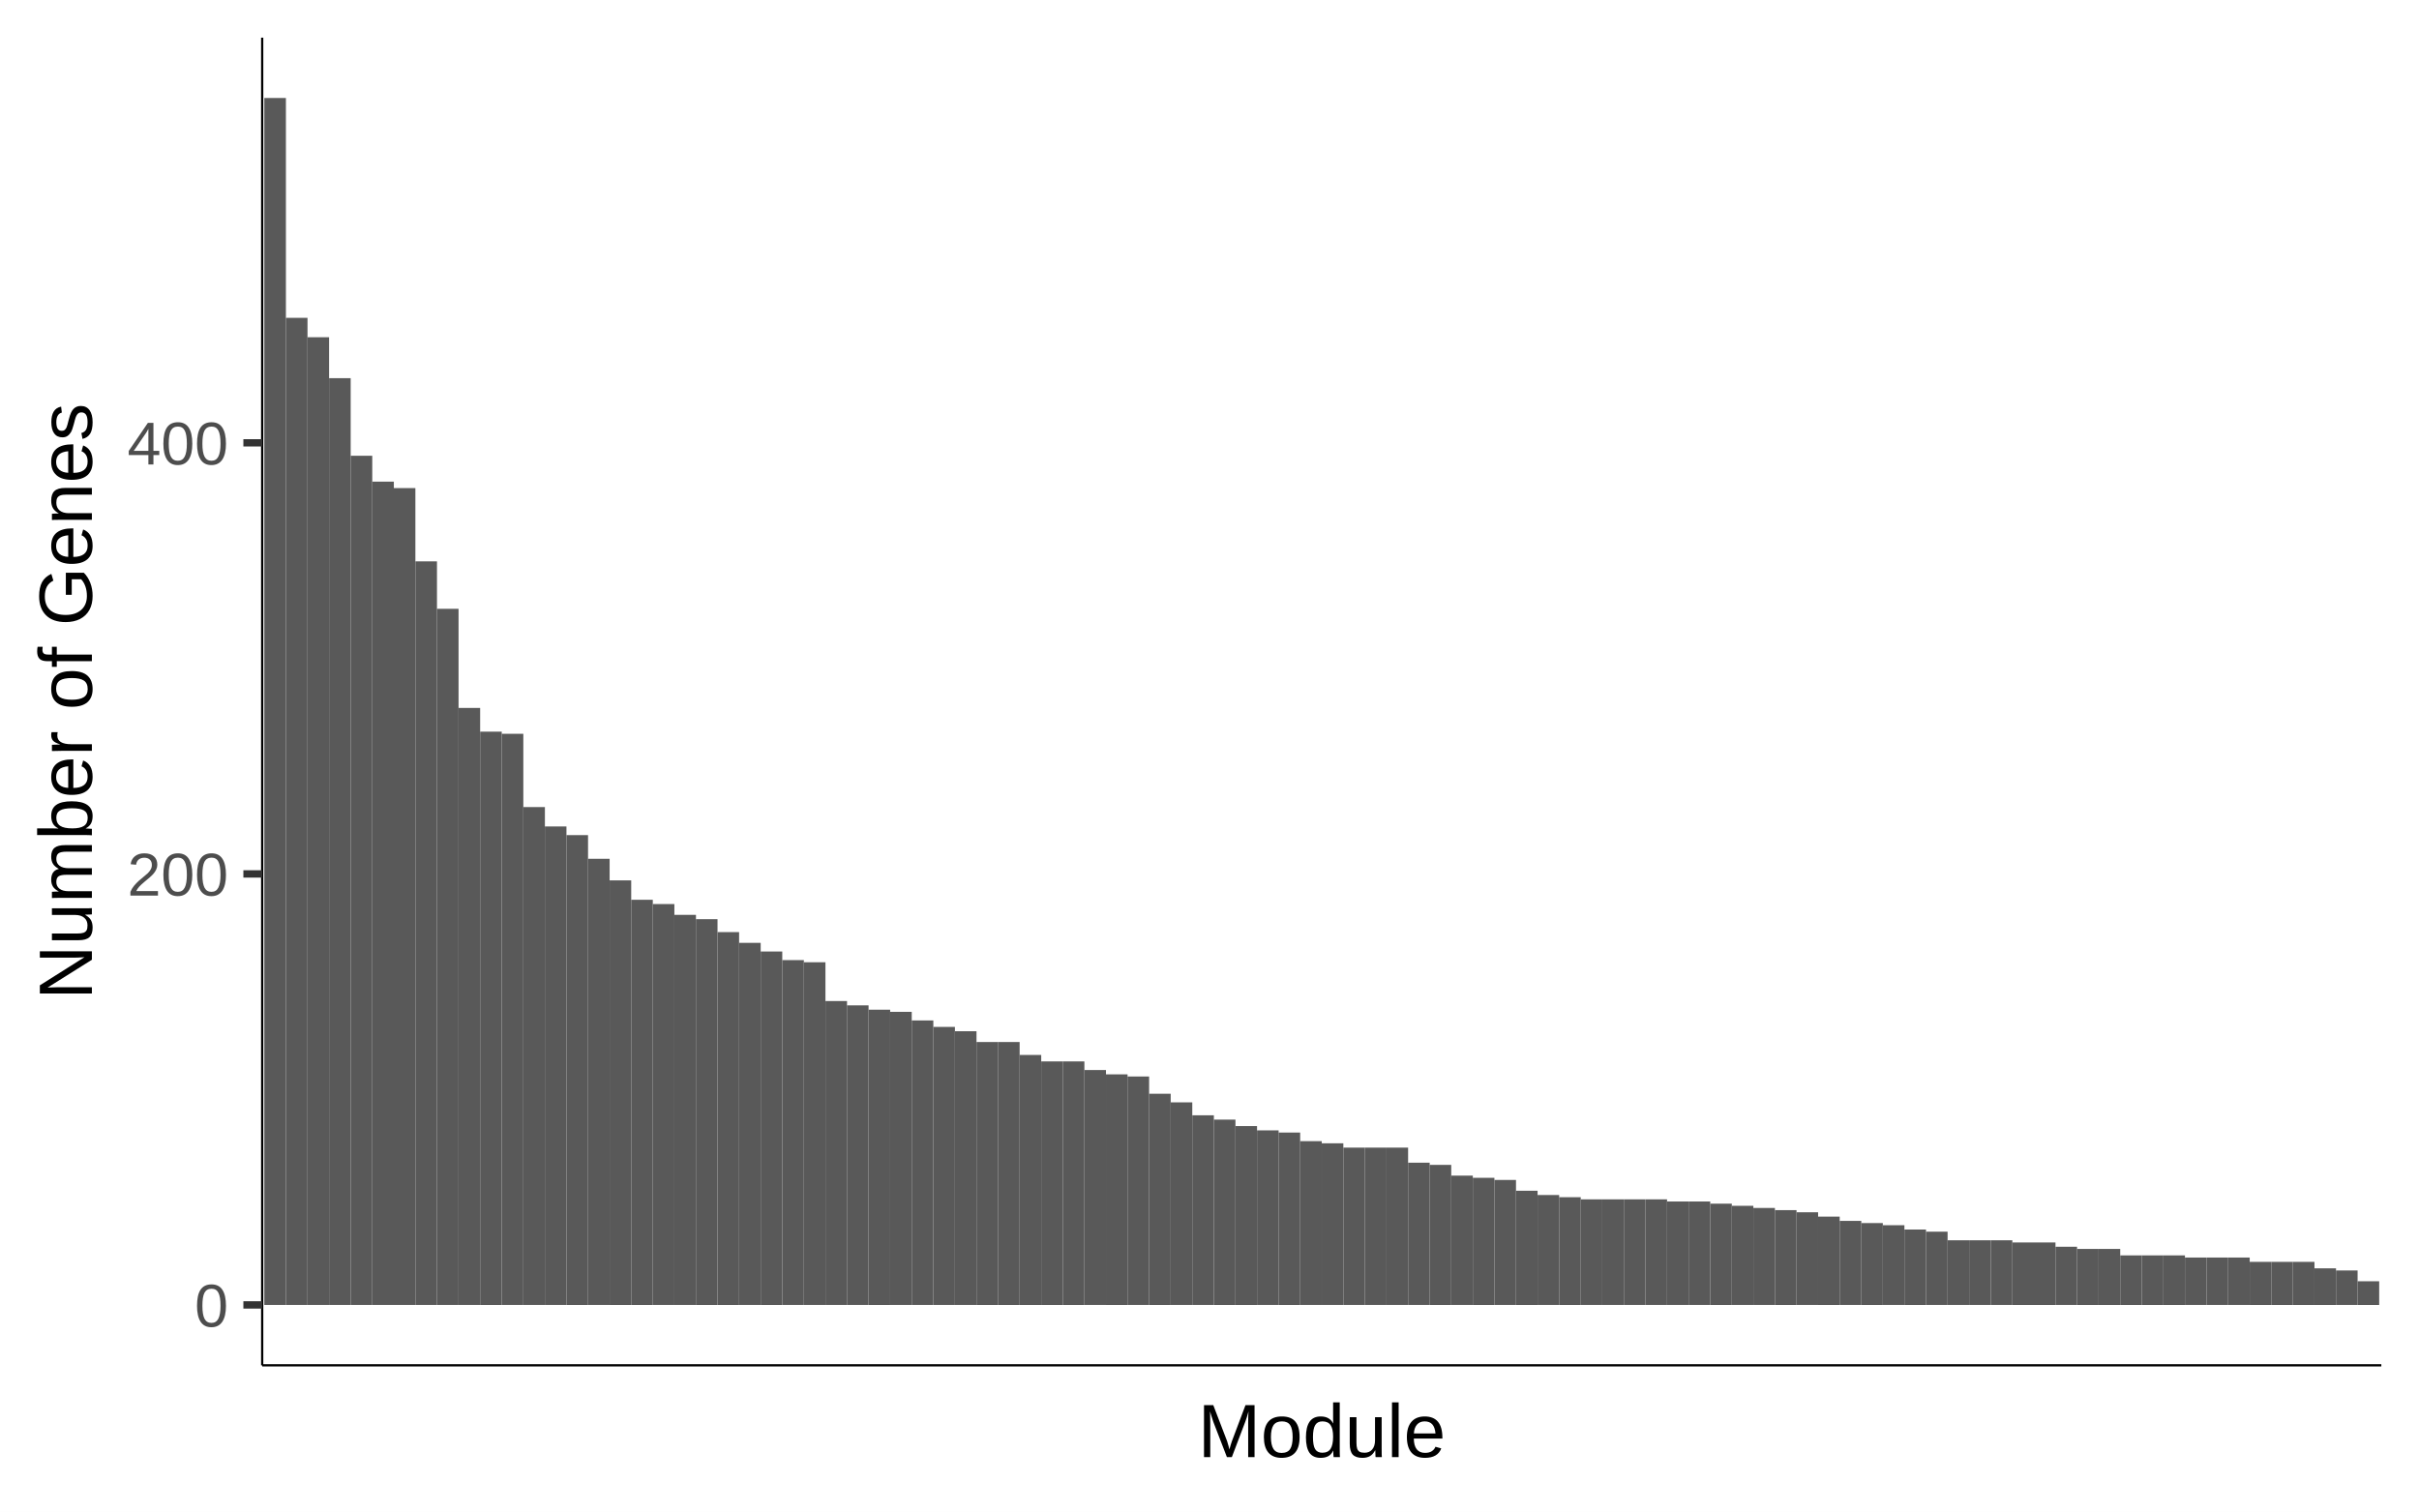
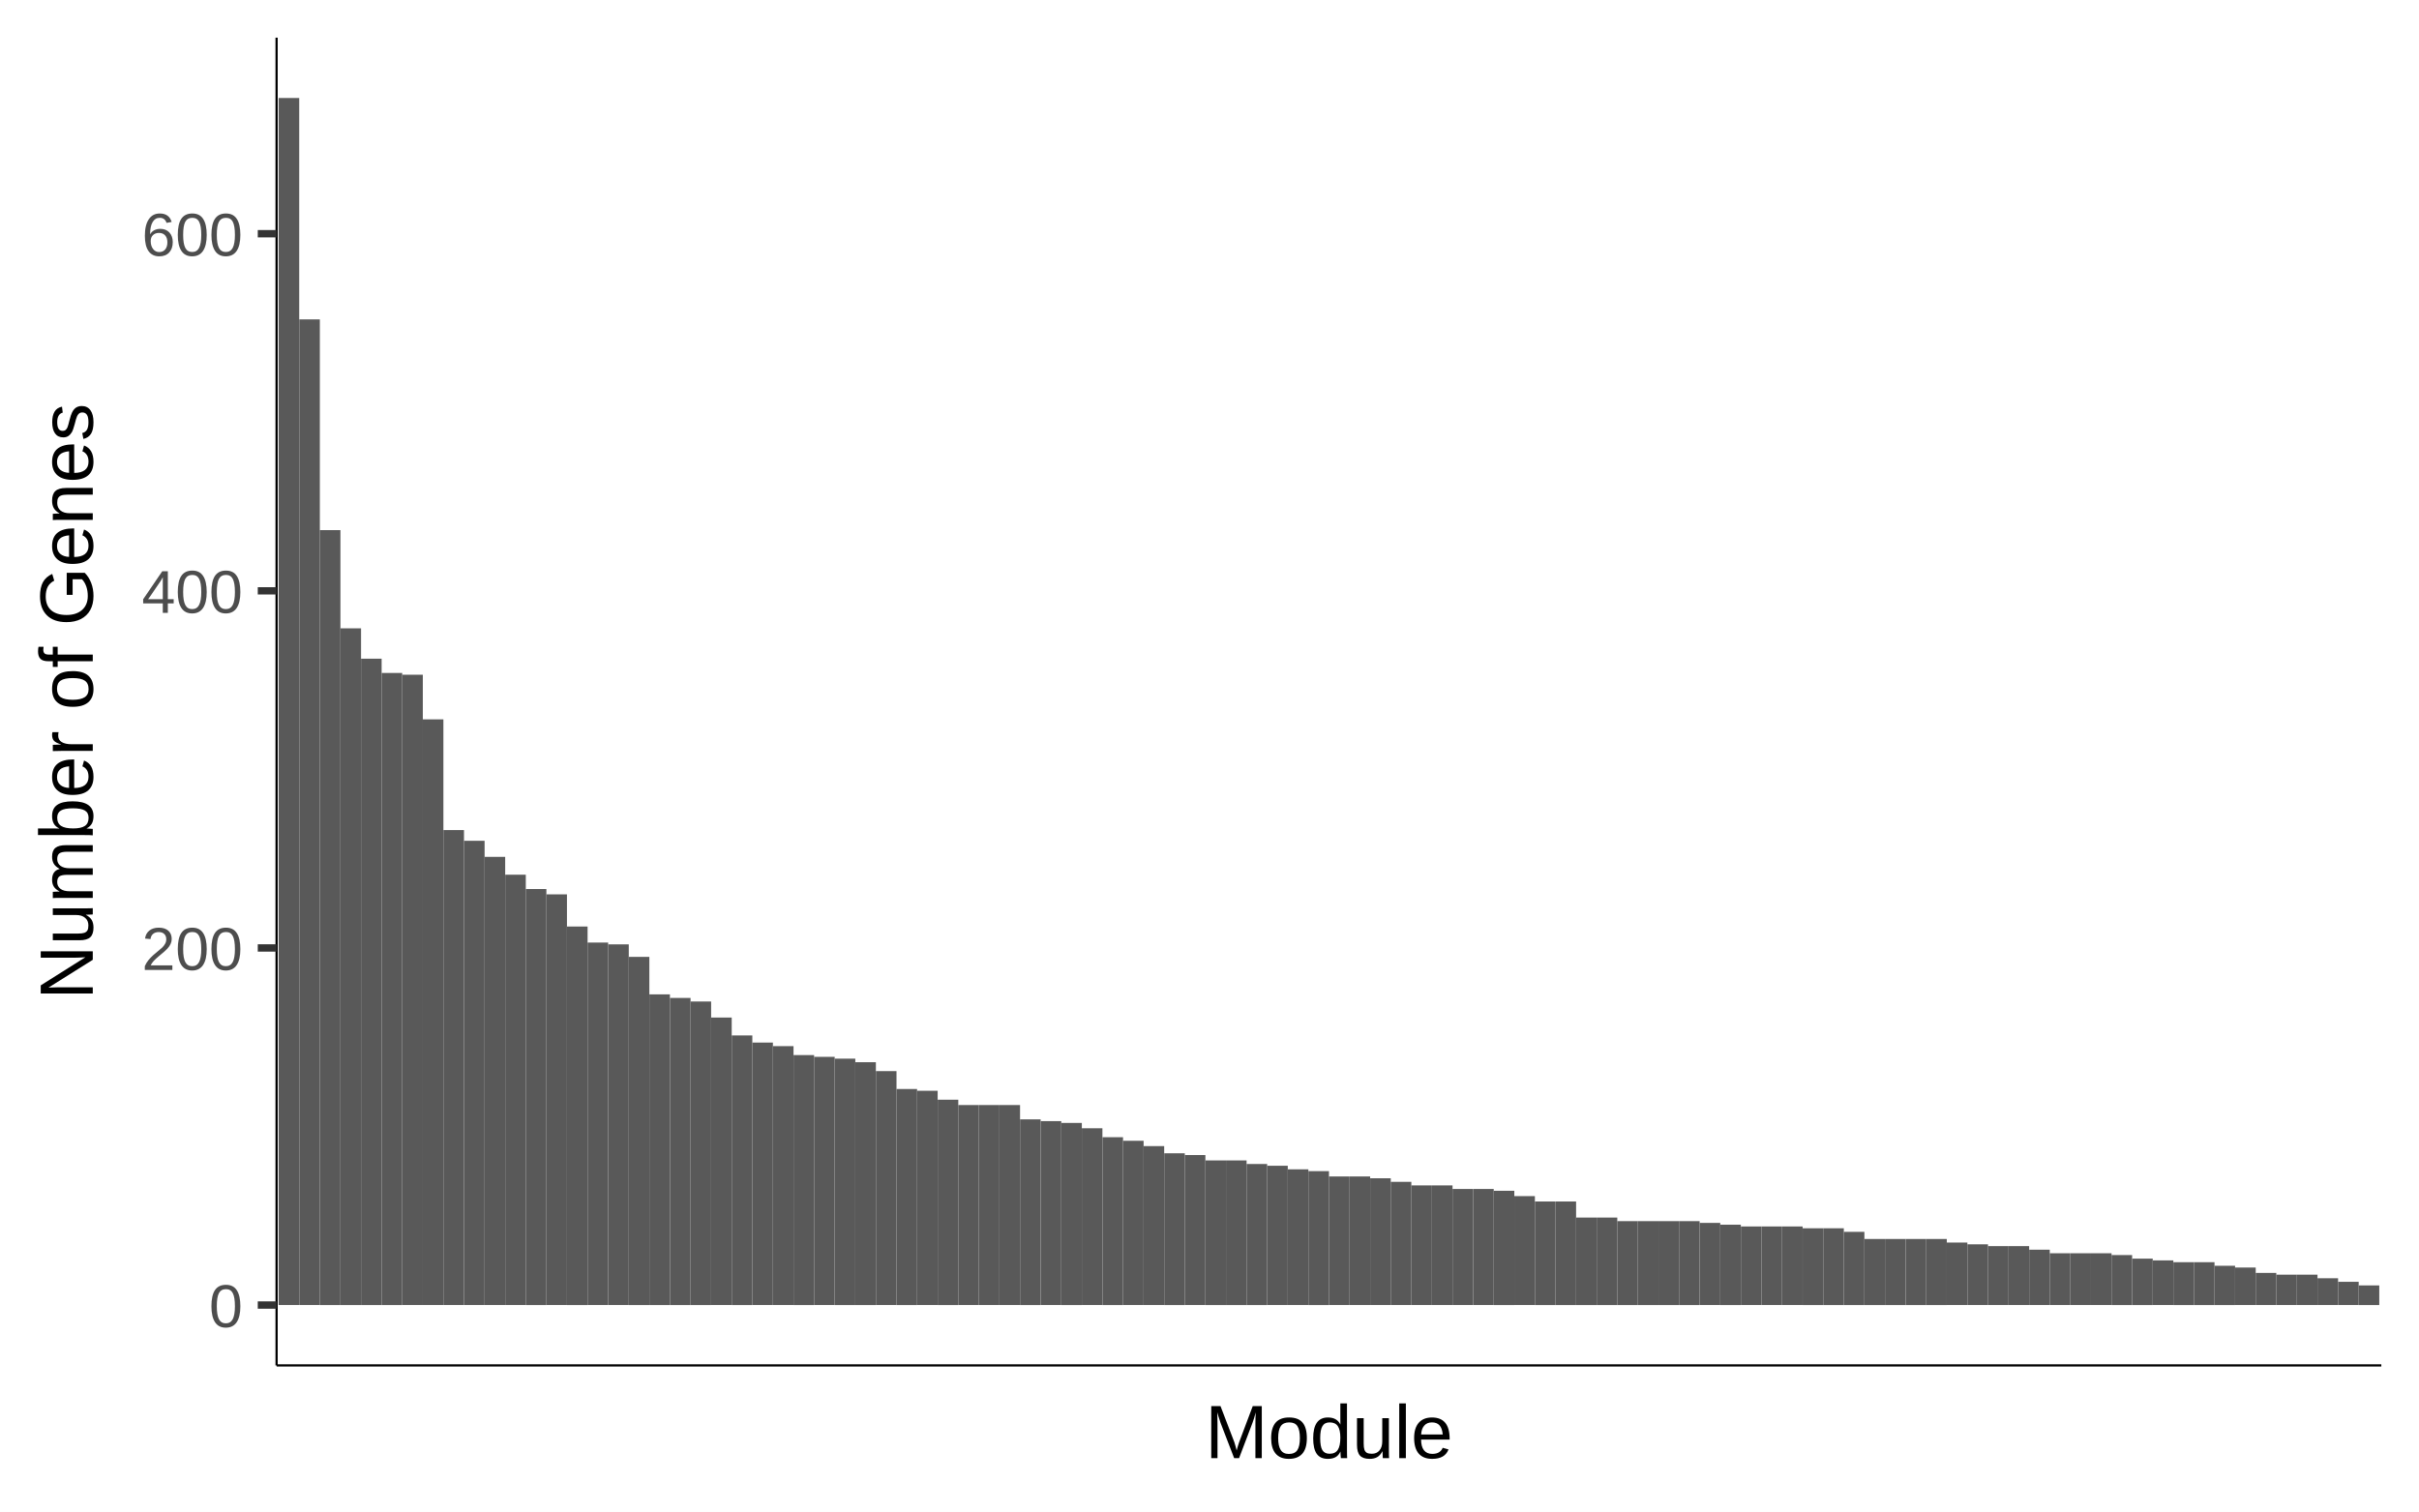
<svg xmlns="http://www.w3.org/2000/svg" class="svglite" width="576.00pt" height="360.00pt" viewBox="0 0 576.00 360.00">
  <defs>
    <style type="text/css">
    .svglite line, .svglite polyline, .svglite polygon, .svglite path, .svglite rect, .svglite circle {
      fill: none;
      stroke: #000000;
      stroke-linecap: round;
      stroke-linejoin: round;
      stroke-miterlimit: 10.00;
    }
  </style>
  </defs>
  <rect width="100%" height="100%" style="stroke: none; fill: #FFFFFF;" />
  <defs>
    <clipPath id="cpMC4wMHw1NzYuMDB8MC4wMHwzNjAuMDA=">
      <rect x="0.00" y="0.00" width="576.00" height="360.00" />
    </clipPath>
  </defs>
  <g clip-path="url(#cpMC4wMHw1NzYuMDB8MC4wMHwzNjAuMDA=)">
-     <rect x="0.00" y="0.00" width="576.00" height="360.00" style="stroke-width: 1.75; stroke: #FFFFFF; fill: #FFFFFF;" />
+     <rect x="0" y="0.00" width="576.00" height="360.00" style="stroke-width: 1.75; stroke: #FFFFFF; fill: #FFFFFF;" />
  </g>
  <defs>
-     <clipPath id="cpNjIuNDN8NTY3LjAzfDguOTd8MzI1LjE4">
-       <rect x="62.43" y="8.97" width="504.60" height="316.21" />
+     <clipPath id="cpNjUuODZ8NTY3LjAzfDguOTd8MzI1LjIw">
+       <rect x="65.86" y="8.97" width="501.17" height="316.23" />
    </clipPath>
  </defs>
-   <g clip-path="url(#cpNjIuNDN8NTY3LjAzfDguOTd8MzI1LjE4)">
-     <rect x="62.43" y="8.97" width="504.60" height="316.21" style="stroke-width: 1.75; stroke: none; fill: #FFFFFF;" />
-     <rect x="62.94" y="23.34" width="5.14" height="287.46" style="stroke-width: 1.07; stroke: none; stroke-linecap: square; stroke-linejoin: miter; fill: #595959;" />
-     <rect x="68.08" y="75.70" width="5.14" height="235.10" style="stroke-width: 1.07; stroke: none; stroke-linecap: square; stroke-linejoin: miter; fill: #595959;" />
-     <rect x="73.22" y="80.32" width="5.14" height="230.48" style="stroke-width: 1.07; stroke: none; stroke-linecap: square; stroke-linejoin: miter; fill: #595959;" />
-     <rect x="78.36" y="90.07" width="5.14" height="220.73" style="stroke-width: 1.07; stroke: none; stroke-linecap: square; stroke-linejoin: miter; fill: #595959;" />
-     <rect x="83.50" y="108.55" width="5.14" height="202.25" style="stroke-width: 1.07; stroke: none; stroke-linecap: square; stroke-linejoin: miter; fill: #595959;" />
-     <rect x="88.64" y="114.71" width="5.14" height="196.09" style="stroke-width: 1.07; stroke: none; stroke-linecap: square; stroke-linejoin: miter; fill: #595959;" />
-     <rect x="93.77" y="116.25" width="5.14" height="194.55" style="stroke-width: 1.07; stroke: none; stroke-linecap: square; stroke-linejoin: miter; fill: #595959;" />
-     <rect x="98.91" y="133.70" width="5.14" height="177.10" style="stroke-width: 1.07; stroke: none; stroke-linecap: square; stroke-linejoin: miter; fill: #595959;" />
-     <rect x="104.05" y="145.00" width="5.14" height="165.80" style="stroke-width: 1.07; stroke: none; stroke-linecap: square; stroke-linejoin: miter; fill: #595959;" />
-     <rect x="109.19" y="168.61" width="5.14" height="142.19" style="stroke-width: 1.07; stroke: none; stroke-linecap: square; stroke-linejoin: miter; fill: #595959;" />
-     <rect x="114.33" y="174.26" width="5.14" height="136.55" style="stroke-width: 1.07; stroke: none; stroke-linecap: square; stroke-linejoin: miter; fill: #595959;" />
-     <rect x="119.47" y="174.77" width="5.14" height="136.03" style="stroke-width: 1.07; stroke: none; stroke-linecap: square; stroke-linejoin: miter; fill: #595959;" />
-     <rect x="124.61" y="192.22" width="5.14" height="118.58" style="stroke-width: 1.07; stroke: none; stroke-linecap: square; stroke-linejoin: miter; fill: #595959;" />
-     <rect x="129.74" y="196.84" width="5.14" height="113.96" style="stroke-width: 1.07; stroke: none; stroke-linecap: square; stroke-linejoin: miter; fill: #595959;" />
-     <rect x="134.88" y="198.90" width="5.14" height="111.91" style="stroke-width: 1.07; stroke: none; stroke-linecap: square; stroke-linejoin: miter; fill: #595959;" />
-     <rect x="140.02" y="204.54" width="5.14" height="106.26" style="stroke-width: 1.07; stroke: none; stroke-linecap: square; stroke-linejoin: miter; fill: #595959;" />
-     <rect x="145.16" y="209.68" width="5.14" height="101.13" style="stroke-width: 1.07; stroke: none; stroke-linecap: square; stroke-linejoin: miter; fill: #595959;" />
-     <rect x="150.30" y="214.30" width="5.14" height="96.51" style="stroke-width: 1.07; stroke: none; stroke-linecap: square; stroke-linejoin: miter; fill: #595959;" />
-     <rect x="155.44" y="215.32" width="5.14" height="95.48" style="stroke-width: 1.07; stroke: none; stroke-linecap: square; stroke-linejoin: miter; fill: #595959;" />
-     <rect x="160.58" y="217.89" width="5.14" height="92.91" style="stroke-width: 1.07; stroke: none; stroke-linecap: square; stroke-linejoin: miter; fill: #595959;" />
-     <rect x="165.71" y="218.92" width="5.14" height="91.89" style="stroke-width: 1.07; stroke: none; stroke-linecap: square; stroke-linejoin: miter; fill: #595959;" />
-     <rect x="170.85" y="222.00" width="5.14" height="88.81" style="stroke-width: 1.07; stroke: none; stroke-linecap: square; stroke-linejoin: miter; fill: #595959;" />
-     <rect x="175.99" y="224.56" width="5.14" height="86.24" style="stroke-width: 1.07; stroke: none; stroke-linecap: square; stroke-linejoin: miter; fill: #595959;" />
-     <rect x="181.13" y="226.62" width="5.14" height="84.19" style="stroke-width: 1.07; stroke: none; stroke-linecap: square; stroke-linejoin: miter; fill: #595959;" />
-     <rect x="186.27" y="228.67" width="5.14" height="82.13" style="stroke-width: 1.07; stroke: none; stroke-linecap: square; stroke-linejoin: miter; fill: #595959;" />
-     <rect x="191.41" y="229.18" width="5.14" height="81.62" style="stroke-width: 1.07; stroke: none; stroke-linecap: square; stroke-linejoin: miter; fill: #595959;" />
-     <rect x="196.55" y="238.42" width="5.14" height="72.38" style="stroke-width: 1.07; stroke: none; stroke-linecap: square; stroke-linejoin: miter; fill: #595959;" />
-     <rect x="201.68" y="239.45" width="5.14" height="71.35" style="stroke-width: 1.07; stroke: none; stroke-linecap: square; stroke-linejoin: miter; fill: #595959;" />
-     <rect x="206.82" y="240.48" width="5.14" height="70.33" style="stroke-width: 1.07; stroke: none; stroke-linecap: square; stroke-linejoin: miter; fill: #595959;" />
-     <rect x="211.96" y="240.99" width="5.14" height="69.81" style="stroke-width: 1.07; stroke: none; stroke-linecap: square; stroke-linejoin: miter; fill: #595959;" />
-     <rect x="217.10" y="243.04" width="5.14" height="67.76" style="stroke-width: 1.07; stroke: none; stroke-linecap: square; stroke-linejoin: miter; fill: #595959;" />
-     <rect x="222.24" y="244.58" width="5.14" height="66.22" style="stroke-width: 1.07; stroke: none; stroke-linecap: square; stroke-linejoin: miter; fill: #595959;" />
-     <rect x="227.38" y="245.61" width="5.14" height="65.19" style="stroke-width: 1.07; stroke: none; stroke-linecap: square; stroke-linejoin: miter; fill: #595959;" />
-     <rect x="232.52" y="248.18" width="5.14" height="62.63" style="stroke-width: 1.07; stroke: none; stroke-linecap: square; stroke-linejoin: miter; fill: #595959;" />
-     <rect x="237.65" y="248.18" width="5.14" height="62.63" style="stroke-width: 1.07; stroke: none; stroke-linecap: square; stroke-linejoin: miter; fill: #595959;" />
-     <rect x="242.79" y="251.26" width="5.14" height="59.55" style="stroke-width: 1.07; stroke: none; stroke-linecap: square; stroke-linejoin: miter; fill: #595959;" />
-     <rect x="247.93" y="252.80" width="5.14" height="58.01" style="stroke-width: 1.07; stroke: none; stroke-linecap: square; stroke-linejoin: miter; fill: #595959;" />
-     <rect x="253.07" y="252.80" width="5.14" height="58.01" style="stroke-width: 1.07; stroke: none; stroke-linecap: square; stroke-linejoin: miter; fill: #595959;" />
-     <rect x="258.21" y="254.85" width="5.14" height="55.95" style="stroke-width: 1.07; stroke: none; stroke-linecap: square; stroke-linejoin: miter; fill: #595959;" />
-     <rect x="263.35" y="255.88" width="5.14" height="54.93" style="stroke-width: 1.07; stroke: none; stroke-linecap: square; stroke-linejoin: miter; fill: #595959;" />
-     <rect x="268.48" y="256.39" width="5.14" height="54.41" style="stroke-width: 1.07; stroke: none; stroke-linecap: square; stroke-linejoin: miter; fill: #595959;" />
-     <rect x="273.62" y="260.50" width="5.14" height="50.31" style="stroke-width: 1.07; stroke: none; stroke-linecap: square; stroke-linejoin: miter; fill: #595959;" />
-     <rect x="278.76" y="262.55" width="5.14" height="48.25" style="stroke-width: 1.07; stroke: none; stroke-linecap: square; stroke-linejoin: miter; fill: #595959;" />
-     <rect x="283.90" y="265.63" width="5.14" height="45.17" style="stroke-width: 1.07; stroke: none; stroke-linecap: square; stroke-linejoin: miter; fill: #595959;" />
-     <rect x="289.04" y="266.66" width="5.14" height="44.15" style="stroke-width: 1.07; stroke: none; stroke-linecap: square; stroke-linejoin: miter; fill: #595959;" />
-     <rect x="294.18" y="268.20" width="5.14" height="42.61" style="stroke-width: 1.07; stroke: none; stroke-linecap: square; stroke-linejoin: miter; fill: #595959;" />
-     <rect x="299.32" y="269.22" width="5.14" height="41.58" style="stroke-width: 1.07; stroke: none; stroke-linecap: square; stroke-linejoin: miter; fill: #595959;" />
-     <rect x="304.45" y="269.74" width="5.14" height="41.07" style="stroke-width: 1.07; stroke: none; stroke-linecap: square; stroke-linejoin: miter; fill: #595959;" />
-     <rect x="309.59" y="271.79" width="5.14" height="39.01" style="stroke-width: 1.07; stroke: none; stroke-linecap: square; stroke-linejoin: miter; fill: #595959;" />
-     <rect x="314.73" y="272.30" width="5.14" height="38.50" style="stroke-width: 1.07; stroke: none; stroke-linecap: square; stroke-linejoin: miter; fill: #595959;" />
-     <rect x="319.87" y="273.33" width="5.14" height="37.47" style="stroke-width: 1.07; stroke: none; stroke-linecap: square; stroke-linejoin: miter; fill: #595959;" />
-     <rect x="325.01" y="273.33" width="5.14" height="37.47" style="stroke-width: 1.07; stroke: none; stroke-linecap: square; stroke-linejoin: miter; fill: #595959;" />
-     <rect x="330.15" y="273.33" width="5.14" height="37.47" style="stroke-width: 1.07; stroke: none; stroke-linecap: square; stroke-linejoin: miter; fill: #595959;" />
-     <rect x="335.29" y="276.92" width="5.14" height="33.88" style="stroke-width: 1.07; stroke: none; stroke-linecap: square; stroke-linejoin: miter; fill: #595959;" />
-     <rect x="340.42" y="277.44" width="5.14" height="33.37" style="stroke-width: 1.07; stroke: none; stroke-linecap: square; stroke-linejoin: miter; fill: #595959;" />
-     <rect x="345.56" y="280.00" width="5.14" height="30.80" style="stroke-width: 1.07; stroke: none; stroke-linecap: square; stroke-linejoin: miter; fill: #595959;" />
-     <rect x="350.70" y="280.52" width="5.14" height="30.29" style="stroke-width: 1.07; stroke: none; stroke-linecap: square; stroke-linejoin: miter; fill: #595959;" />
-     <rect x="355.84" y="281.03" width="5.14" height="29.77" style="stroke-width: 1.07; stroke: none; stroke-linecap: square; stroke-linejoin: miter; fill: #595959;" />
-     <rect x="360.98" y="283.60" width="5.14" height="27.21" style="stroke-width: 1.07; stroke: none; stroke-linecap: square; stroke-linejoin: miter; fill: #595959;" />
-     <rect x="366.12" y="284.62" width="5.14" height="26.18" style="stroke-width: 1.07; stroke: none; stroke-linecap: square; stroke-linejoin: miter; fill: #595959;" />
-     <rect x="371.26" y="285.14" width="5.14" height="25.67" style="stroke-width: 1.07; stroke: none; stroke-linecap: square; stroke-linejoin: miter; fill: #595959;" />
-     <rect x="376.39" y="285.65" width="5.14" height="25.15" style="stroke-width: 1.07; stroke: none; stroke-linecap: square; stroke-linejoin: miter; fill: #595959;" />
-     <rect x="381.53" y="285.65" width="5.14" height="25.15" style="stroke-width: 1.07; stroke: none; stroke-linecap: square; stroke-linejoin: miter; fill: #595959;" />
-     <rect x="386.67" y="285.65" width="5.14" height="25.15" style="stroke-width: 1.07; stroke: none; stroke-linecap: square; stroke-linejoin: miter; fill: #595959;" />
-     <rect x="391.81" y="285.65" width="5.14" height="25.15" style="stroke-width: 1.07; stroke: none; stroke-linecap: square; stroke-linejoin: miter; fill: #595959;" />
-     <rect x="396.95" y="286.16" width="5.14" height="24.64" style="stroke-width: 1.07; stroke: none; stroke-linecap: square; stroke-linejoin: miter; fill: #595959;" />
-     <rect x="402.09" y="286.16" width="5.14" height="24.64" style="stroke-width: 1.07; stroke: none; stroke-linecap: square; stroke-linejoin: miter; fill: #595959;" />
-     <rect x="407.23" y="286.68" width="5.14" height="24.13" style="stroke-width: 1.07; stroke: none; stroke-linecap: square; stroke-linejoin: miter; fill: #595959;" />
-     <rect x="412.36" y="287.19" width="5.14" height="23.61" style="stroke-width: 1.07; stroke: none; stroke-linecap: square; stroke-linejoin: miter; fill: #595959;" />
-     <rect x="417.50" y="287.70" width="5.14" height="23.10" style="stroke-width: 1.07; stroke: none; stroke-linecap: square; stroke-linejoin: miter; fill: #595959;" />
-     <rect x="422.64" y="288.22" width="5.14" height="22.59" style="stroke-width: 1.07; stroke: none; stroke-linecap: square; stroke-linejoin: miter; fill: #595959;" />
-     <rect x="427.78" y="288.73" width="5.14" height="22.07" style="stroke-width: 1.07; stroke: none; stroke-linecap: square; stroke-linejoin: miter; fill: #595959;" />
-     <rect x="432.92" y="289.76" width="5.14" height="21.05" style="stroke-width: 1.07; stroke: none; stroke-linecap: square; stroke-linejoin: miter; fill: #595959;" />
-     <rect x="438.06" y="290.78" width="5.14" height="20.02" style="stroke-width: 1.07; stroke: none; stroke-linecap: square; stroke-linejoin: miter; fill: #595959;" />
-     <rect x="443.19" y="291.30" width="5.14" height="19.51" style="stroke-width: 1.07; stroke: none; stroke-linecap: square; stroke-linejoin: miter; fill: #595959;" />
-     <rect x="448.33" y="291.81" width="5.14" height="18.99" style="stroke-width: 1.07; stroke: none; stroke-linecap: square; stroke-linejoin: miter; fill: #595959;" />
-     <rect x="453.47" y="292.84" width="5.14" height="17.97" style="stroke-width: 1.07; stroke: none; stroke-linecap: square; stroke-linejoin: miter; fill: #595959;" />
-     <rect x="458.61" y="293.35" width="5.14" height="17.45" style="stroke-width: 1.07; stroke: none; stroke-linecap: square; stroke-linejoin: miter; fill: #595959;" />
-     <rect x="463.75" y="295.40" width="5.14" height="15.40" style="stroke-width: 1.07; stroke: none; stroke-linecap: square; stroke-linejoin: miter; fill: #595959;" />
-     <rect x="468.89" y="295.40" width="5.14" height="15.40" style="stroke-width: 1.07; stroke: none; stroke-linecap: square; stroke-linejoin: miter; fill: #595959;" />
-     <rect x="474.03" y="295.40" width="5.14" height="15.40" style="stroke-width: 1.07; stroke: none; stroke-linecap: square; stroke-linejoin: miter; fill: #595959;" />
-     <rect x="479.16" y="295.92" width="5.14" height="14.89" style="stroke-width: 1.07; stroke: none; stroke-linecap: square; stroke-linejoin: miter; fill: #595959;" />
-     <rect x="484.30" y="295.92" width="5.14" height="14.89" style="stroke-width: 1.07; stroke: none; stroke-linecap: square; stroke-linejoin: miter; fill: #595959;" />
-     <rect x="489.44" y="296.94" width="5.14" height="13.86" style="stroke-width: 1.07; stroke: none; stroke-linecap: square; stroke-linejoin: miter; fill: #595959;" />
-     <rect x="494.58" y="297.46" width="5.14" height="13.35" style="stroke-width: 1.07; stroke: none; stroke-linecap: square; stroke-linejoin: miter; fill: #595959;" />
-     <rect x="499.72" y="297.46" width="5.14" height="13.35" style="stroke-width: 1.07; stroke: none; stroke-linecap: square; stroke-linejoin: miter; fill: #595959;" />
-     <rect x="504.86" y="299.00" width="5.14" height="11.81" style="stroke-width: 1.07; stroke: none; stroke-linecap: square; stroke-linejoin: miter; fill: #595959;" />
-     <rect x="510.00" y="299.00" width="5.14" height="11.81" style="stroke-width: 1.07; stroke: none; stroke-linecap: square; stroke-linejoin: miter; fill: #595959;" />
-     <rect x="515.13" y="299.00" width="5.14" height="11.81" style="stroke-width: 1.07; stroke: none; stroke-linecap: square; stroke-linejoin: miter; fill: #595959;" />
-     <rect x="520.27" y="299.51" width="5.14" height="11.29" style="stroke-width: 1.07; stroke: none; stroke-linecap: square; stroke-linejoin: miter; fill: #595959;" />
-     <rect x="525.41" y="299.51" width="5.14" height="11.29" style="stroke-width: 1.07; stroke: none; stroke-linecap: square; stroke-linejoin: miter; fill: #595959;" />
-     <rect x="530.55" y="299.51" width="5.14" height="11.29" style="stroke-width: 1.07; stroke: none; stroke-linecap: square; stroke-linejoin: miter; fill: #595959;" />
-     <rect x="535.69" y="300.54" width="5.14" height="10.27" style="stroke-width: 1.07; stroke: none; stroke-linecap: square; stroke-linejoin: miter; fill: #595959;" />
-     <rect x="540.83" y="300.54" width="5.14" height="10.27" style="stroke-width: 1.07; stroke: none; stroke-linecap: square; stroke-linejoin: miter; fill: #595959;" />
-     <rect x="545.97" y="300.54" width="5.14" height="10.27" style="stroke-width: 1.07; stroke: none; stroke-linecap: square; stroke-linejoin: miter; fill: #595959;" />
-     <rect x="551.10" y="302.08" width="5.14" height="8.73" style="stroke-width: 1.07; stroke: none; stroke-linecap: square; stroke-linejoin: miter; fill: #595959;" />
-     <rect x="556.24" y="302.59" width="5.14" height="8.21" style="stroke-width: 1.07; stroke: none; stroke-linecap: square; stroke-linejoin: miter; fill: #595959;" />
-     <rect x="561.38" y="305.16" width="5.14" height="5.65" style="stroke-width: 1.07; stroke: none; stroke-linecap: square; stroke-linejoin: miter; fill: #595959;" />
+   <g clip-path="url(#cpNjUuODZ8NTY3LjAzfDguOTd8MzI1LjIw)">
+     <rect x="65.86" y="8.97" width="501.17" height="316.23" style="stroke-width: 1.75; stroke: none; fill: #FFFFFF;" />
+     <rect x="66.35" y="23.34" width="4.90" height="287.48" style="stroke-width: 1.07; stroke: none; stroke-linecap: square; stroke-linejoin: miter; fill: #595959;" />
+     <rect x="71.26" y="76.07" width="4.90" height="234.75" style="stroke-width: 1.07; stroke: none; stroke-linecap: square; stroke-linejoin: miter; fill: #595959;" />
+     <rect x="76.16" y="126.26" width="4.90" height="184.57" style="stroke-width: 1.07; stroke: none; stroke-linecap: square; stroke-linejoin: miter; fill: #595959;" />
+     <rect x="81.07" y="149.65" width="4.90" height="161.18" style="stroke-width: 1.07; stroke: none; stroke-linecap: square; stroke-linejoin: miter; fill: #595959;" />
+     <rect x="85.97" y="156.88" width="4.90" height="153.95" style="stroke-width: 1.07; stroke: none; stroke-linecap: square; stroke-linejoin: miter; fill: #595959;" />
+     <rect x="90.87" y="160.28" width="4.90" height="150.55" style="stroke-width: 1.07; stroke: none; stroke-linecap: square; stroke-linejoin: miter; fill: #595959;" />
+     <rect x="95.78" y="160.70" width="4.90" height="150.12" style="stroke-width: 1.07; stroke: none; stroke-linecap: square; stroke-linejoin: miter; fill: #595959;" />
+     <rect x="100.68" y="171.33" width="4.90" height="139.49" style="stroke-width: 1.07; stroke: none; stroke-linecap: square; stroke-linejoin: miter; fill: #595959;" />
+     <rect x="105.58" y="197.70" width="4.90" height="113.12" style="stroke-width: 1.07; stroke: none; stroke-linecap: square; stroke-linejoin: miter; fill: #595959;" />
+     <rect x="110.49" y="200.25" width="4.90" height="110.57" style="stroke-width: 1.07; stroke: none; stroke-linecap: square; stroke-linejoin: miter; fill: #595959;" />
+     <rect x="115.39" y="204.08" width="4.90" height="106.74" style="stroke-width: 1.07; stroke: none; stroke-linecap: square; stroke-linejoin: miter; fill: #595959;" />
+     <rect x="120.30" y="208.33" width="4.90" height="102.49" style="stroke-width: 1.07; stroke: none; stroke-linecap: square; stroke-linejoin: miter; fill: #595959;" />
+     <rect x="125.20" y="211.74" width="4.90" height="99.09" style="stroke-width: 1.07; stroke: none; stroke-linecap: square; stroke-linejoin: miter; fill: #595959;" />
+     <rect x="130.10" y="213.01" width="4.90" height="97.81" style="stroke-width: 1.07; stroke: none; stroke-linecap: square; stroke-linejoin: miter; fill: #595959;" />
+     <rect x="135.01" y="220.67" width="4.90" height="90.16" style="stroke-width: 1.07; stroke: none; stroke-linecap: square; stroke-linejoin: miter; fill: #595959;" />
+     <rect x="139.91" y="224.49" width="4.90" height="86.33" style="stroke-width: 1.07; stroke: none; stroke-linecap: square; stroke-linejoin: miter; fill: #595959;" />
+     <rect x="144.82" y="224.92" width="4.90" height="85.90" style="stroke-width: 1.07; stroke: none; stroke-linecap: square; stroke-linejoin: miter; fill: #595959;" />
+     <rect x="149.72" y="227.90" width="4.90" height="82.93" style="stroke-width: 1.07; stroke: none; stroke-linecap: square; stroke-linejoin: miter; fill: #595959;" />
+     <rect x="154.62" y="236.83" width="4.90" height="74.00" style="stroke-width: 1.07; stroke: none; stroke-linecap: square; stroke-linejoin: miter; fill: #595959;" />
+     <rect x="159.53" y="237.68" width="4.90" height="73.15" style="stroke-width: 1.07; stroke: none; stroke-linecap: square; stroke-linejoin: miter; fill: #595959;" />
+     <rect x="164.43" y="238.53" width="4.90" height="72.30" style="stroke-width: 1.07; stroke: none; stroke-linecap: square; stroke-linejoin: miter; fill: #595959;" />
+     <rect x="169.33" y="242.35" width="4.90" height="68.47" style="stroke-width: 1.07; stroke: none; stroke-linecap: square; stroke-linejoin: miter; fill: #595959;" />
+     <rect x="174.24" y="246.61" width="4.90" height="64.22" style="stroke-width: 1.07; stroke: none; stroke-linecap: square; stroke-linejoin: miter; fill: #595959;" />
+     <rect x="179.14" y="248.31" width="4.90" height="62.51" style="stroke-width: 1.07; stroke: none; stroke-linecap: square; stroke-linejoin: miter; fill: #595959;" />
+     <rect x="184.05" y="249.16" width="4.90" height="61.66" style="stroke-width: 1.07; stroke: none; stroke-linecap: square; stroke-linejoin: miter; fill: #595959;" />
+     <rect x="188.95" y="251.29" width="4.90" height="59.54" style="stroke-width: 1.07; stroke: none; stroke-linecap: square; stroke-linejoin: miter; fill: #595959;" />
+     <rect x="193.85" y="251.71" width="4.90" height="59.11" style="stroke-width: 1.07; stroke: none; stroke-linecap: square; stroke-linejoin: miter; fill: #595959;" />
+     <rect x="198.76" y="252.14" width="4.90" height="58.69" style="stroke-width: 1.07; stroke: none; stroke-linecap: square; stroke-linejoin: miter; fill: #595959;" />
+     <rect x="203.66" y="252.99" width="4.90" height="57.84" style="stroke-width: 1.07; stroke: none; stroke-linecap: square; stroke-linejoin: miter; fill: #595959;" />
+     <rect x="208.57" y="255.11" width="4.90" height="55.71" style="stroke-width: 1.07; stroke: none; stroke-linecap: square; stroke-linejoin: miter; fill: #595959;" />
+     <rect x="213.47" y="259.37" width="4.90" height="51.46" style="stroke-width: 1.07; stroke: none; stroke-linecap: square; stroke-linejoin: miter; fill: #595959;" />
+     <rect x="218.37" y="259.79" width="4.90" height="51.03" style="stroke-width: 1.07; stroke: none; stroke-linecap: square; stroke-linejoin: miter; fill: #595959;" />
+     <rect x="223.28" y="261.92" width="4.90" height="48.91" style="stroke-width: 1.07; stroke: none; stroke-linecap: square; stroke-linejoin: miter; fill: #595959;" />
+     <rect x="228.18" y="263.19" width="4.90" height="47.63" style="stroke-width: 1.07; stroke: none; stroke-linecap: square; stroke-linejoin: miter; fill: #595959;" />
+     <rect x="233.08" y="263.19" width="4.90" height="47.63" style="stroke-width: 1.07; stroke: none; stroke-linecap: square; stroke-linejoin: miter; fill: #595959;" />
+     <rect x="237.99" y="263.19" width="4.90" height="47.63" style="stroke-width: 1.07; stroke: none; stroke-linecap: square; stroke-linejoin: miter; fill: #595959;" />
+     <rect x="242.89" y="266.60" width="4.90" height="44.23" style="stroke-width: 1.07; stroke: none; stroke-linecap: square; stroke-linejoin: miter; fill: #595959;" />
+     <rect x="247.80" y="267.02" width="4.90" height="43.80" style="stroke-width: 1.07; stroke: none; stroke-linecap: square; stroke-linejoin: miter; fill: #595959;" />
+     <rect x="252.70" y="267.45" width="4.90" height="43.38" style="stroke-width: 1.07; stroke: none; stroke-linecap: square; stroke-linejoin: miter; fill: #595959;" />
+     <rect x="257.60" y="268.72" width="4.90" height="42.10" style="stroke-width: 1.07; stroke: none; stroke-linecap: square; stroke-linejoin: miter; fill: #595959;" />
+     <rect x="262.51" y="270.85" width="4.90" height="39.98" style="stroke-width: 1.07; stroke: none; stroke-linecap: square; stroke-linejoin: miter; fill: #595959;" />
+     <rect x="267.41" y="271.70" width="4.90" height="39.12" style="stroke-width: 1.07; stroke: none; stroke-linecap: square; stroke-linejoin: miter; fill: #595959;" />
+     <rect x="272.31" y="272.97" width="4.90" height="37.85" style="stroke-width: 1.07; stroke: none; stroke-linecap: square; stroke-linejoin: miter; fill: #595959;" />
+     <rect x="277.22" y="274.68" width="4.90" height="36.15" style="stroke-width: 1.07; stroke: none; stroke-linecap: square; stroke-linejoin: miter; fill: #595959;" />
+     <rect x="282.12" y="275.10" width="4.90" height="35.72" style="stroke-width: 1.07; stroke: none; stroke-linecap: square; stroke-linejoin: miter; fill: #595959;" />
+     <rect x="287.03" y="276.38" width="4.90" height="34.45" style="stroke-width: 1.07; stroke: none; stroke-linecap: square; stroke-linejoin: miter; fill: #595959;" />
+     <rect x="291.93" y="276.38" width="4.90" height="34.45" style="stroke-width: 1.07; stroke: none; stroke-linecap: square; stroke-linejoin: miter; fill: #595959;" />
+     <rect x="296.83" y="277.23" width="4.90" height="33.60" style="stroke-width: 1.07; stroke: none; stroke-linecap: square; stroke-linejoin: miter; fill: #595959;" />
+     <rect x="301.74" y="277.65" width="4.90" height="33.17" style="stroke-width: 1.07; stroke: none; stroke-linecap: square; stroke-linejoin: miter; fill: #595959;" />
+     <rect x="306.64" y="278.50" width="4.90" height="32.32" style="stroke-width: 1.07; stroke: none; stroke-linecap: square; stroke-linejoin: miter; fill: #595959;" />
+     <rect x="311.55" y="278.93" width="4.90" height="31.90" style="stroke-width: 1.07; stroke: none; stroke-linecap: square; stroke-linejoin: miter; fill: #595959;" />
+     <rect x="316.45" y="280.20" width="4.90" height="30.62" style="stroke-width: 1.07; stroke: none; stroke-linecap: square; stroke-linejoin: miter; fill: #595959;" />
+     <rect x="321.35" y="280.20" width="4.90" height="30.62" style="stroke-width: 1.07; stroke: none; stroke-linecap: square; stroke-linejoin: miter; fill: #595959;" />
+     <rect x="326.26" y="280.63" width="4.90" height="30.19" style="stroke-width: 1.07; stroke: none; stroke-linecap: square; stroke-linejoin: miter; fill: #595959;" />
+     <rect x="331.16" y="281.48" width="4.90" height="29.34" style="stroke-width: 1.07; stroke: none; stroke-linecap: square; stroke-linejoin: miter; fill: #595959;" />
+     <rect x="336.06" y="282.33" width="4.90" height="28.49" style="stroke-width: 1.07; stroke: none; stroke-linecap: square; stroke-linejoin: miter; fill: #595959;" />
+     <rect x="340.97" y="282.33" width="4.90" height="28.49" style="stroke-width: 1.07; stroke: none; stroke-linecap: square; stroke-linejoin: miter; fill: #595959;" />
+     <rect x="345.87" y="283.18" width="4.90" height="27.64" style="stroke-width: 1.07; stroke: none; stroke-linecap: square; stroke-linejoin: miter; fill: #595959;" />
+     <rect x="350.78" y="283.18" width="4.90" height="27.64" style="stroke-width: 1.07; stroke: none; stroke-linecap: square; stroke-linejoin: miter; fill: #595959;" />
+     <rect x="355.68" y="283.61" width="4.90" height="27.22" style="stroke-width: 1.07; stroke: none; stroke-linecap: square; stroke-linejoin: miter; fill: #595959;" />
+     <rect x="360.58" y="284.88" width="4.90" height="25.94" style="stroke-width: 1.07; stroke: none; stroke-linecap: square; stroke-linejoin: miter; fill: #595959;" />
+     <rect x="365.49" y="286.16" width="4.90" height="24.67" style="stroke-width: 1.07; stroke: none; stroke-linecap: square; stroke-linejoin: miter; fill: #595959;" />
+     <rect x="370.39" y="286.16" width="4.90" height="24.67" style="stroke-width: 1.07; stroke: none; stroke-linecap: square; stroke-linejoin: miter; fill: #595959;" />
+     <rect x="375.29" y="289.99" width="4.90" height="20.84" style="stroke-width: 1.07; stroke: none; stroke-linecap: square; stroke-linejoin: miter; fill: #595959;" />
+     <rect x="380.20" y="289.99" width="4.90" height="20.84" style="stroke-width: 1.07; stroke: none; stroke-linecap: square; stroke-linejoin: miter; fill: #595959;" />
+     <rect x="385.10" y="290.84" width="4.90" height="19.99" style="stroke-width: 1.07; stroke: none; stroke-linecap: square; stroke-linejoin: miter; fill: #595959;" />
+     <rect x="390.01" y="290.84" width="4.90" height="19.99" style="stroke-width: 1.07; stroke: none; stroke-linecap: square; stroke-linejoin: miter; fill: #595959;" />
+     <rect x="394.91" y="290.84" width="4.90" height="19.99" style="stroke-width: 1.07; stroke: none; stroke-linecap: square; stroke-linejoin: miter; fill: #595959;" />
+     <rect x="399.81" y="290.84" width="4.90" height="19.99" style="stroke-width: 1.07; stroke: none; stroke-linecap: square; stroke-linejoin: miter; fill: #595959;" />
+     <rect x="404.72" y="291.26" width="4.90" height="19.56" style="stroke-width: 1.07; stroke: none; stroke-linecap: square; stroke-linejoin: miter; fill: #595959;" />
+     <rect x="409.62" y="291.69" width="4.90" height="19.14" style="stroke-width: 1.07; stroke: none; stroke-linecap: square; stroke-linejoin: miter; fill: #595959;" />
+     <rect x="414.53" y="292.11" width="4.90" height="18.71" style="stroke-width: 1.07; stroke: none; stroke-linecap: square; stroke-linejoin: miter; fill: #595959;" />
+     <rect x="419.43" y="292.11" width="4.90" height="18.71" style="stroke-width: 1.07; stroke: none; stroke-linecap: square; stroke-linejoin: miter; fill: #595959;" />
+     <rect x="424.33" y="292.11" width="4.90" height="18.71" style="stroke-width: 1.07; stroke: none; stroke-linecap: square; stroke-linejoin: miter; fill: #595959;" />
+     <rect x="429.24" y="292.54" width="4.90" height="18.29" style="stroke-width: 1.07; stroke: none; stroke-linecap: square; stroke-linejoin: miter; fill: #595959;" />
+     <rect x="434.14" y="292.54" width="4.90" height="18.29" style="stroke-width: 1.07; stroke: none; stroke-linecap: square; stroke-linejoin: miter; fill: #595959;" />
+     <rect x="439.04" y="293.39" width="4.90" height="17.44" style="stroke-width: 1.07; stroke: none; stroke-linecap: square; stroke-linejoin: miter; fill: #595959;" />
+     <rect x="443.95" y="295.09" width="4.90" height="15.74" style="stroke-width: 1.07; stroke: none; stroke-linecap: square; stroke-linejoin: miter; fill: #595959;" />
+     <rect x="448.85" y="295.09" width="4.90" height="15.74" style="stroke-width: 1.07; stroke: none; stroke-linecap: square; stroke-linejoin: miter; fill: #595959;" />
+     <rect x="453.76" y="295.09" width="4.90" height="15.74" style="stroke-width: 1.07; stroke: none; stroke-linecap: square; stroke-linejoin: miter; fill: #595959;" />
+     <rect x="458.66" y="295.09" width="4.90" height="15.74" style="stroke-width: 1.07; stroke: none; stroke-linecap: square; stroke-linejoin: miter; fill: #595959;" />
+     <rect x="463.56" y="295.94" width="4.90" height="14.88" style="stroke-width: 1.07; stroke: none; stroke-linecap: square; stroke-linejoin: miter; fill: #595959;" />
+     <rect x="468.47" y="296.36" width="4.90" height="14.46" style="stroke-width: 1.07; stroke: none; stroke-linecap: square; stroke-linejoin: miter; fill: #595959;" />
+     <rect x="473.37" y="296.79" width="4.90" height="14.03" style="stroke-width: 1.07; stroke: none; stroke-linecap: square; stroke-linejoin: miter; fill: #595959;" />
+     <rect x="478.27" y="296.79" width="4.90" height="14.03" style="stroke-width: 1.07; stroke: none; stroke-linecap: square; stroke-linejoin: miter; fill: #595959;" />
+     <rect x="483.18" y="297.64" width="4.90" height="13.18" style="stroke-width: 1.07; stroke: none; stroke-linecap: square; stroke-linejoin: miter; fill: #595959;" />
+     <rect x="488.08" y="298.49" width="4.90" height="12.33" style="stroke-width: 1.07; stroke: none; stroke-linecap: square; stroke-linejoin: miter; fill: #595959;" />
+     <rect x="492.99" y="298.49" width="4.90" height="12.33" style="stroke-width: 1.07; stroke: none; stroke-linecap: square; stroke-linejoin: miter; fill: #595959;" />
+     <rect x="497.89" y="298.49" width="4.90" height="12.33" style="stroke-width: 1.07; stroke: none; stroke-linecap: square; stroke-linejoin: miter; fill: #595959;" />
+     <rect x="502.79" y="298.92" width="4.90" height="11.91" style="stroke-width: 1.07; stroke: none; stroke-linecap: square; stroke-linejoin: miter; fill: #595959;" />
+     <rect x="507.70" y="299.77" width="4.90" height="11.06" style="stroke-width: 1.07; stroke: none; stroke-linecap: square; stroke-linejoin: miter; fill: #595959;" />
+     <rect x="512.60" y="300.19" width="4.90" height="10.63" style="stroke-width: 1.07; stroke: none; stroke-linecap: square; stroke-linejoin: miter; fill: #595959;" />
+     <rect x="517.51" y="300.62" width="4.90" height="10.21" style="stroke-width: 1.07; stroke: none; stroke-linecap: square; stroke-linejoin: miter; fill: #595959;" />
+     <rect x="522.41" y="300.62" width="4.90" height="10.21" style="stroke-width: 1.07; stroke: none; stroke-linecap: square; stroke-linejoin: miter; fill: #595959;" />
+     <rect x="527.31" y="301.47" width="4.90" height="9.36" style="stroke-width: 1.07; stroke: none; stroke-linecap: square; stroke-linejoin: miter; fill: #595959;" />
+     <rect x="532.22" y="301.89" width="4.90" height="8.93" style="stroke-width: 1.07; stroke: none; stroke-linecap: square; stroke-linejoin: miter; fill: #595959;" />
+     <rect x="537.12" y="303.17" width="4.90" height="7.65" style="stroke-width: 1.07; stroke: none; stroke-linecap: square; stroke-linejoin: miter; fill: #595959;" />
+     <rect x="542.02" y="303.59" width="4.90" height="7.23" style="stroke-width: 1.07; stroke: none; stroke-linecap: square; stroke-linejoin: miter; fill: #595959;" />
+     <rect x="546.93" y="303.59" width="4.90" height="7.23" style="stroke-width: 1.07; stroke: none; stroke-linecap: square; stroke-linejoin: miter; fill: #595959;" />
+     <rect x="551.83" y="304.44" width="4.90" height="6.38" style="stroke-width: 1.07; stroke: none; stroke-linecap: square; stroke-linejoin: miter; fill: #595959;" />
+     <rect x="556.74" y="305.29" width="4.90" height="5.53" style="stroke-width: 1.07; stroke: none; stroke-linecap: square; stroke-linejoin: miter; fill: #595959;" />
+     <rect x="561.64" y="306.15" width="4.90" height="4.68" style="stroke-width: 1.07; stroke: none; stroke-linecap: square; stroke-linejoin: miter; fill: #595959;" />
  </g>
  <g clip-path="url(#cpMC4wMHw1NzYuMDB8MC4wMHwzNjAuMDA=)">
-     <polyline points="62.43,325.18 62.43,8.97 " style="stroke-width: 0.53; stroke-linecap: butt;" />
-     <text x="54.36" y="315.97" text-anchor="end" style="font-size: 14.40px; fill: #4D4D4D; font-family: Arial;" textLength="8.01px" lengthAdjust="spacingAndGlyphs">0</text>
-     <text x="54.36" y="213.30" text-anchor="end" style="font-size: 14.40px; fill: #4D4D4D; font-family: Arial;" textLength="24.02px" lengthAdjust="spacingAndGlyphs">200</text>
-     <text x="54.36" y="110.63" text-anchor="end" style="font-size: 14.40px; fill: #4D4D4D; font-family: Arial;" textLength="24.02px" lengthAdjust="spacingAndGlyphs">400</text>
-     <polyline points="57.95,310.80 62.43,310.80 " style="stroke-width: 1.75; stroke: #333333; stroke-linecap: butt;" />
-     <polyline points="57.95,208.14 62.43,208.14 " style="stroke-width: 1.75; stroke: #333333; stroke-linecap: butt;" />
-     <polyline points="57.95,105.47 62.43,105.47 " style="stroke-width: 1.75; stroke: #333333; stroke-linecap: butt;" />
-     <polyline points="62.43,325.18 567.03,325.18 " style="stroke-width: 0.53; stroke-linecap: butt;" />
-     <text x="314.73" y="347.05" text-anchor="middle" style="font-size: 18.00px; font-family: Arial;" textLength="59.03px" lengthAdjust="spacingAndGlyphs">Module</text>
-     <text transform="translate(21.88,167.07) rotate(-90)" text-anchor="middle" style="font-size: 18.00px; font-family: Arial;" textLength="142.06px" lengthAdjust="spacingAndGlyphs">Number of Genes</text>
+     <polyline points="65.86,325.20 65.86,8.97 " style="stroke-width: 0.53; stroke-linecap: butt;" />
+     <text x="57.79" y="316.07" text-anchor="end" style="font-size: 14.40px; fill: #4D4D4D; font-family: Arimo;" textLength="9.16px" lengthAdjust="spacingAndGlyphs">0</text>
+     <text x="57.79" y="231.01" text-anchor="end" style="font-size: 14.40px; fill: #4D4D4D; font-family: Arimo;" textLength="27.48px" lengthAdjust="spacingAndGlyphs">200</text>
+     <text x="57.79" y="145.96" text-anchor="end" style="font-size: 14.40px; fill: #4D4D4D; font-family: Arimo;" textLength="27.48px" lengthAdjust="spacingAndGlyphs">400</text>
+     <text x="57.79" y="60.91" text-anchor="end" style="font-size: 14.40px; fill: #4D4D4D; font-family: Arimo;" textLength="27.48px" lengthAdjust="spacingAndGlyphs">600</text>
+     <polyline points="61.38,310.82 65.86,310.82 " style="stroke-width: 1.75; stroke: #333333; stroke-linecap: butt;" />
+     <polyline points="61.38,225.77 65.86,225.77 " style="stroke-width: 1.75; stroke: #333333; stroke-linecap: butt;" />
+     <polyline points="61.38,140.72 65.86,140.72 " style="stroke-width: 1.75; stroke: #333333; stroke-linecap: butt;" />
+     <polyline points="61.38,55.66 65.86,55.66 " style="stroke-width: 1.75; stroke: #333333; stroke-linecap: butt;" />
+     <polyline points="65.86,325.20 567.03,325.20 " style="stroke-width: 0.53; stroke-linecap: butt;" />
+     <text x="316.45" y="347.29" text-anchor="middle" style="font-size: 18.00px; font-family: Arimo;" textLength="65.46px" lengthAdjust="spacingAndGlyphs">Module</text>
+     <text transform="translate(22.09,167.08) rotate(-90)" text-anchor="middle" style="font-size: 18.00px; font-family: Arimo;" textLength="157.98px" lengthAdjust="spacingAndGlyphs">Number of Genes</text>
  </g>
</svg>
